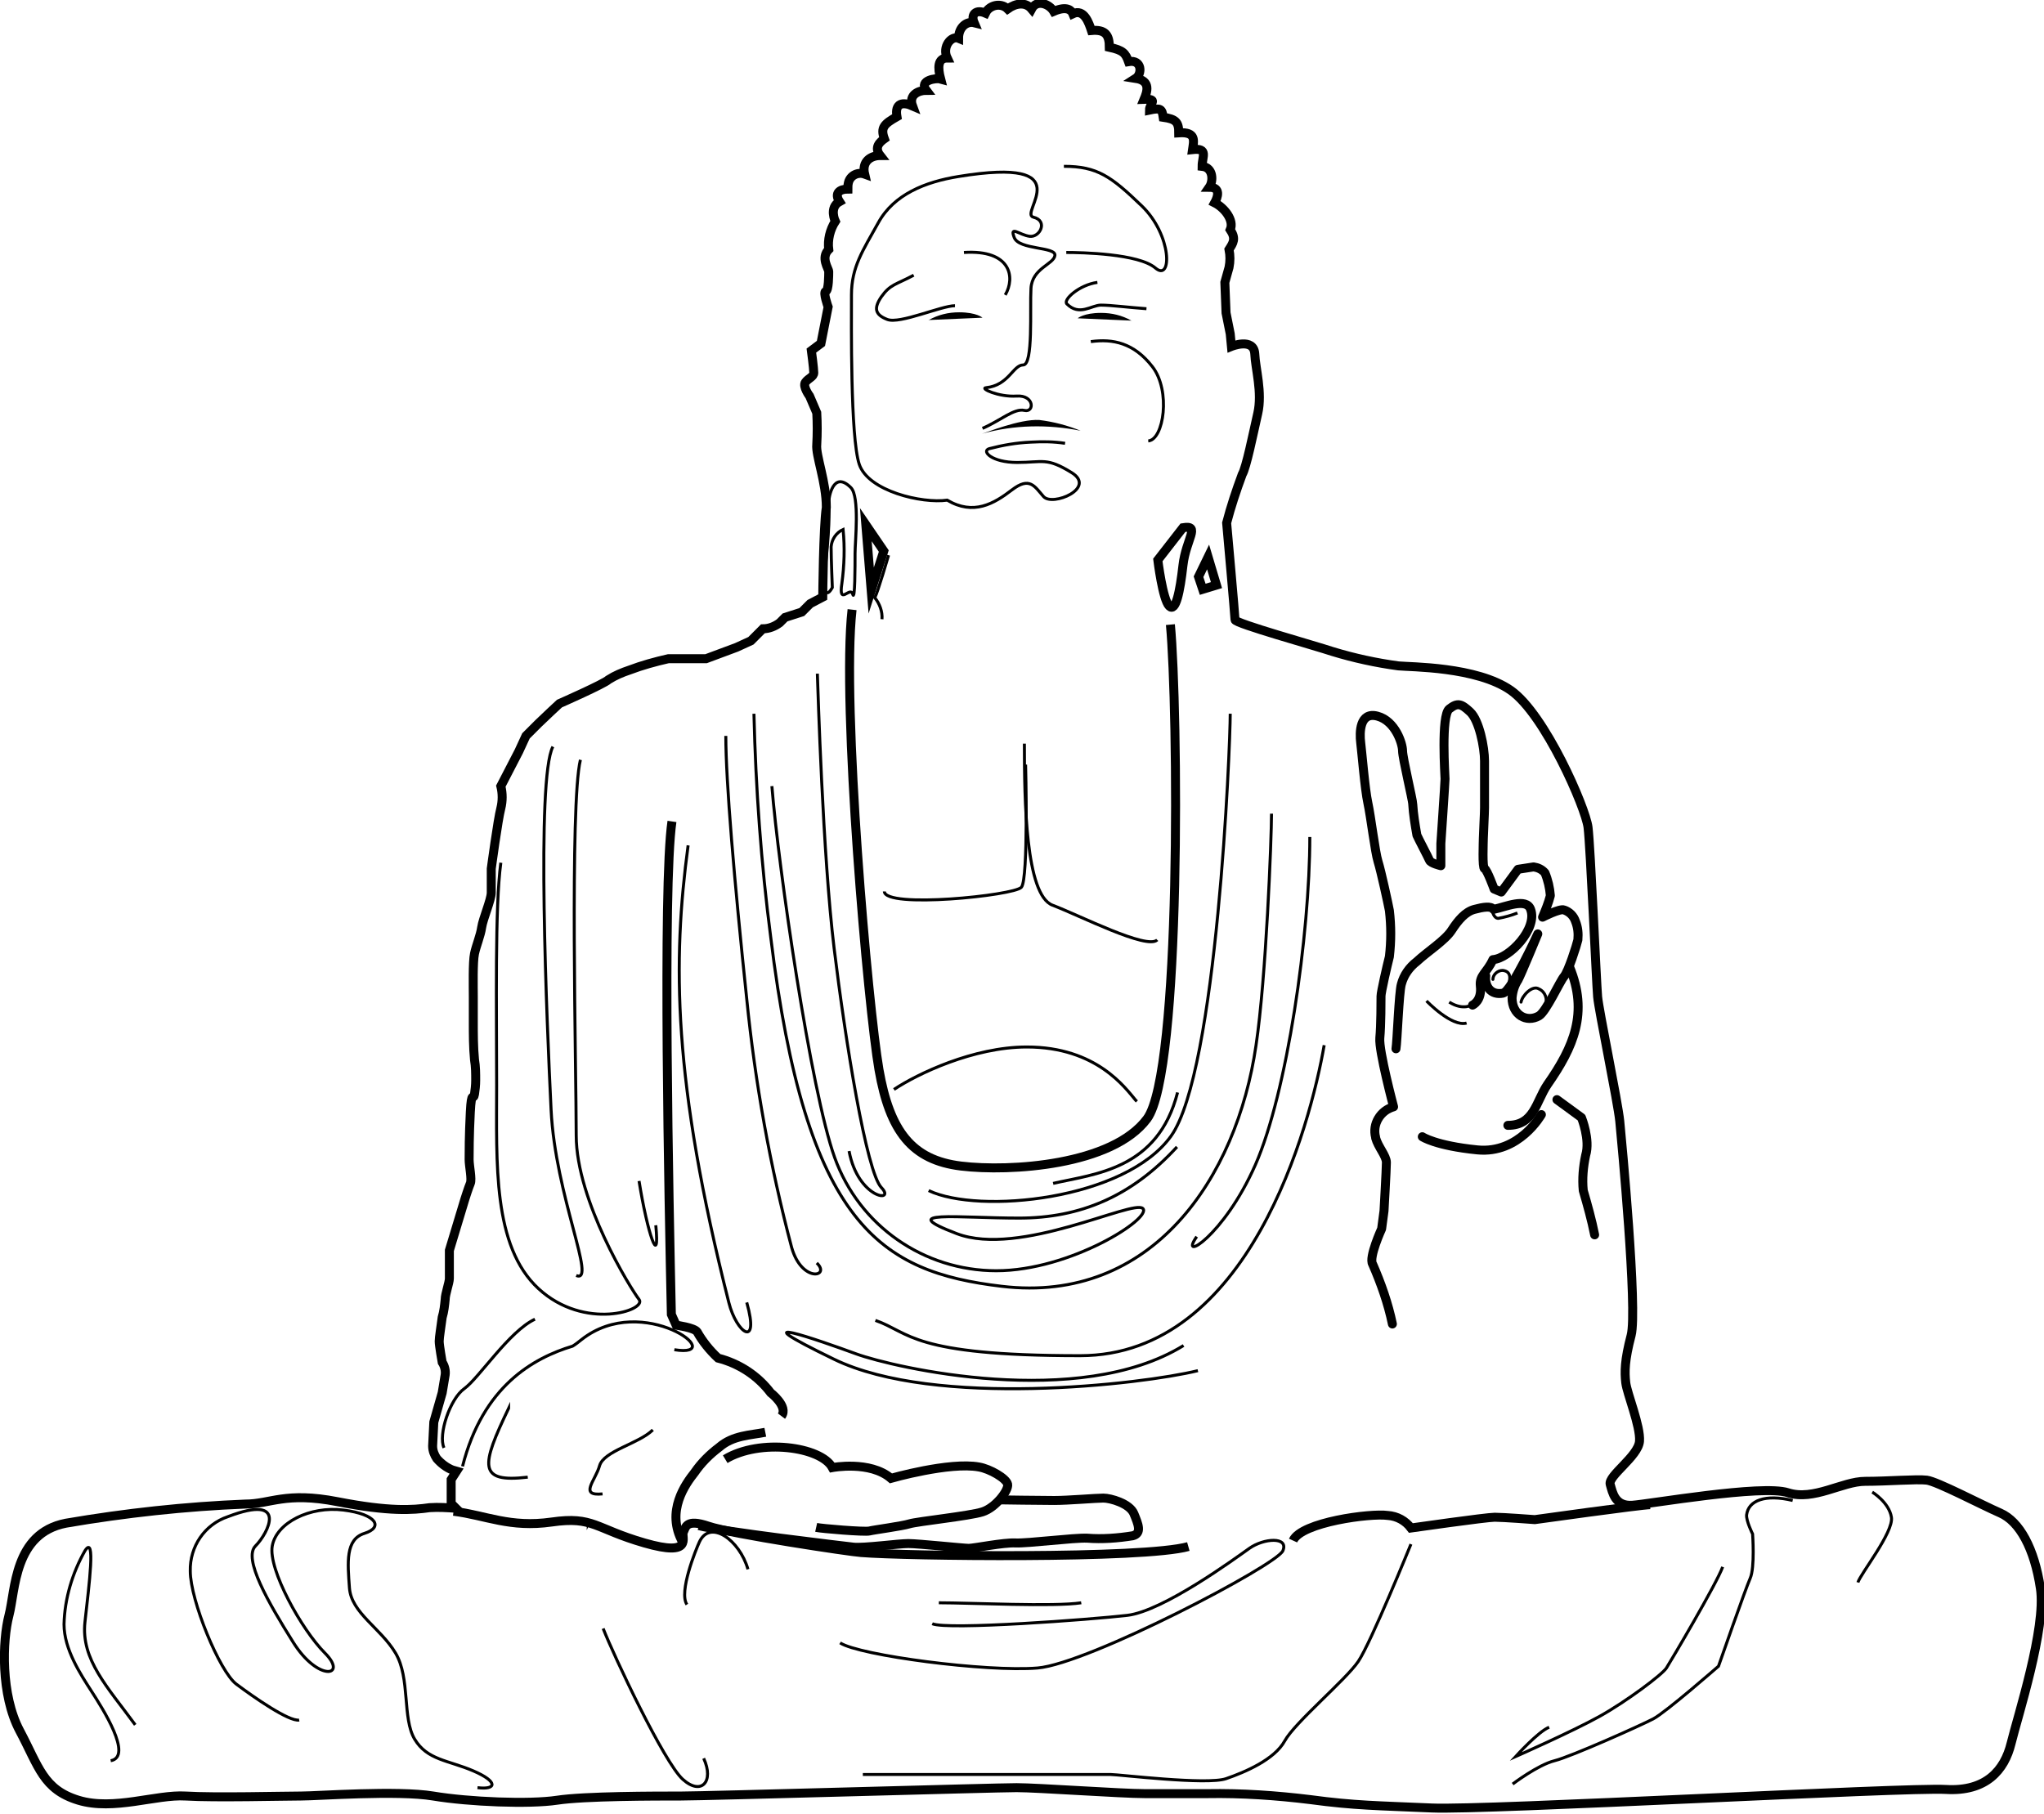
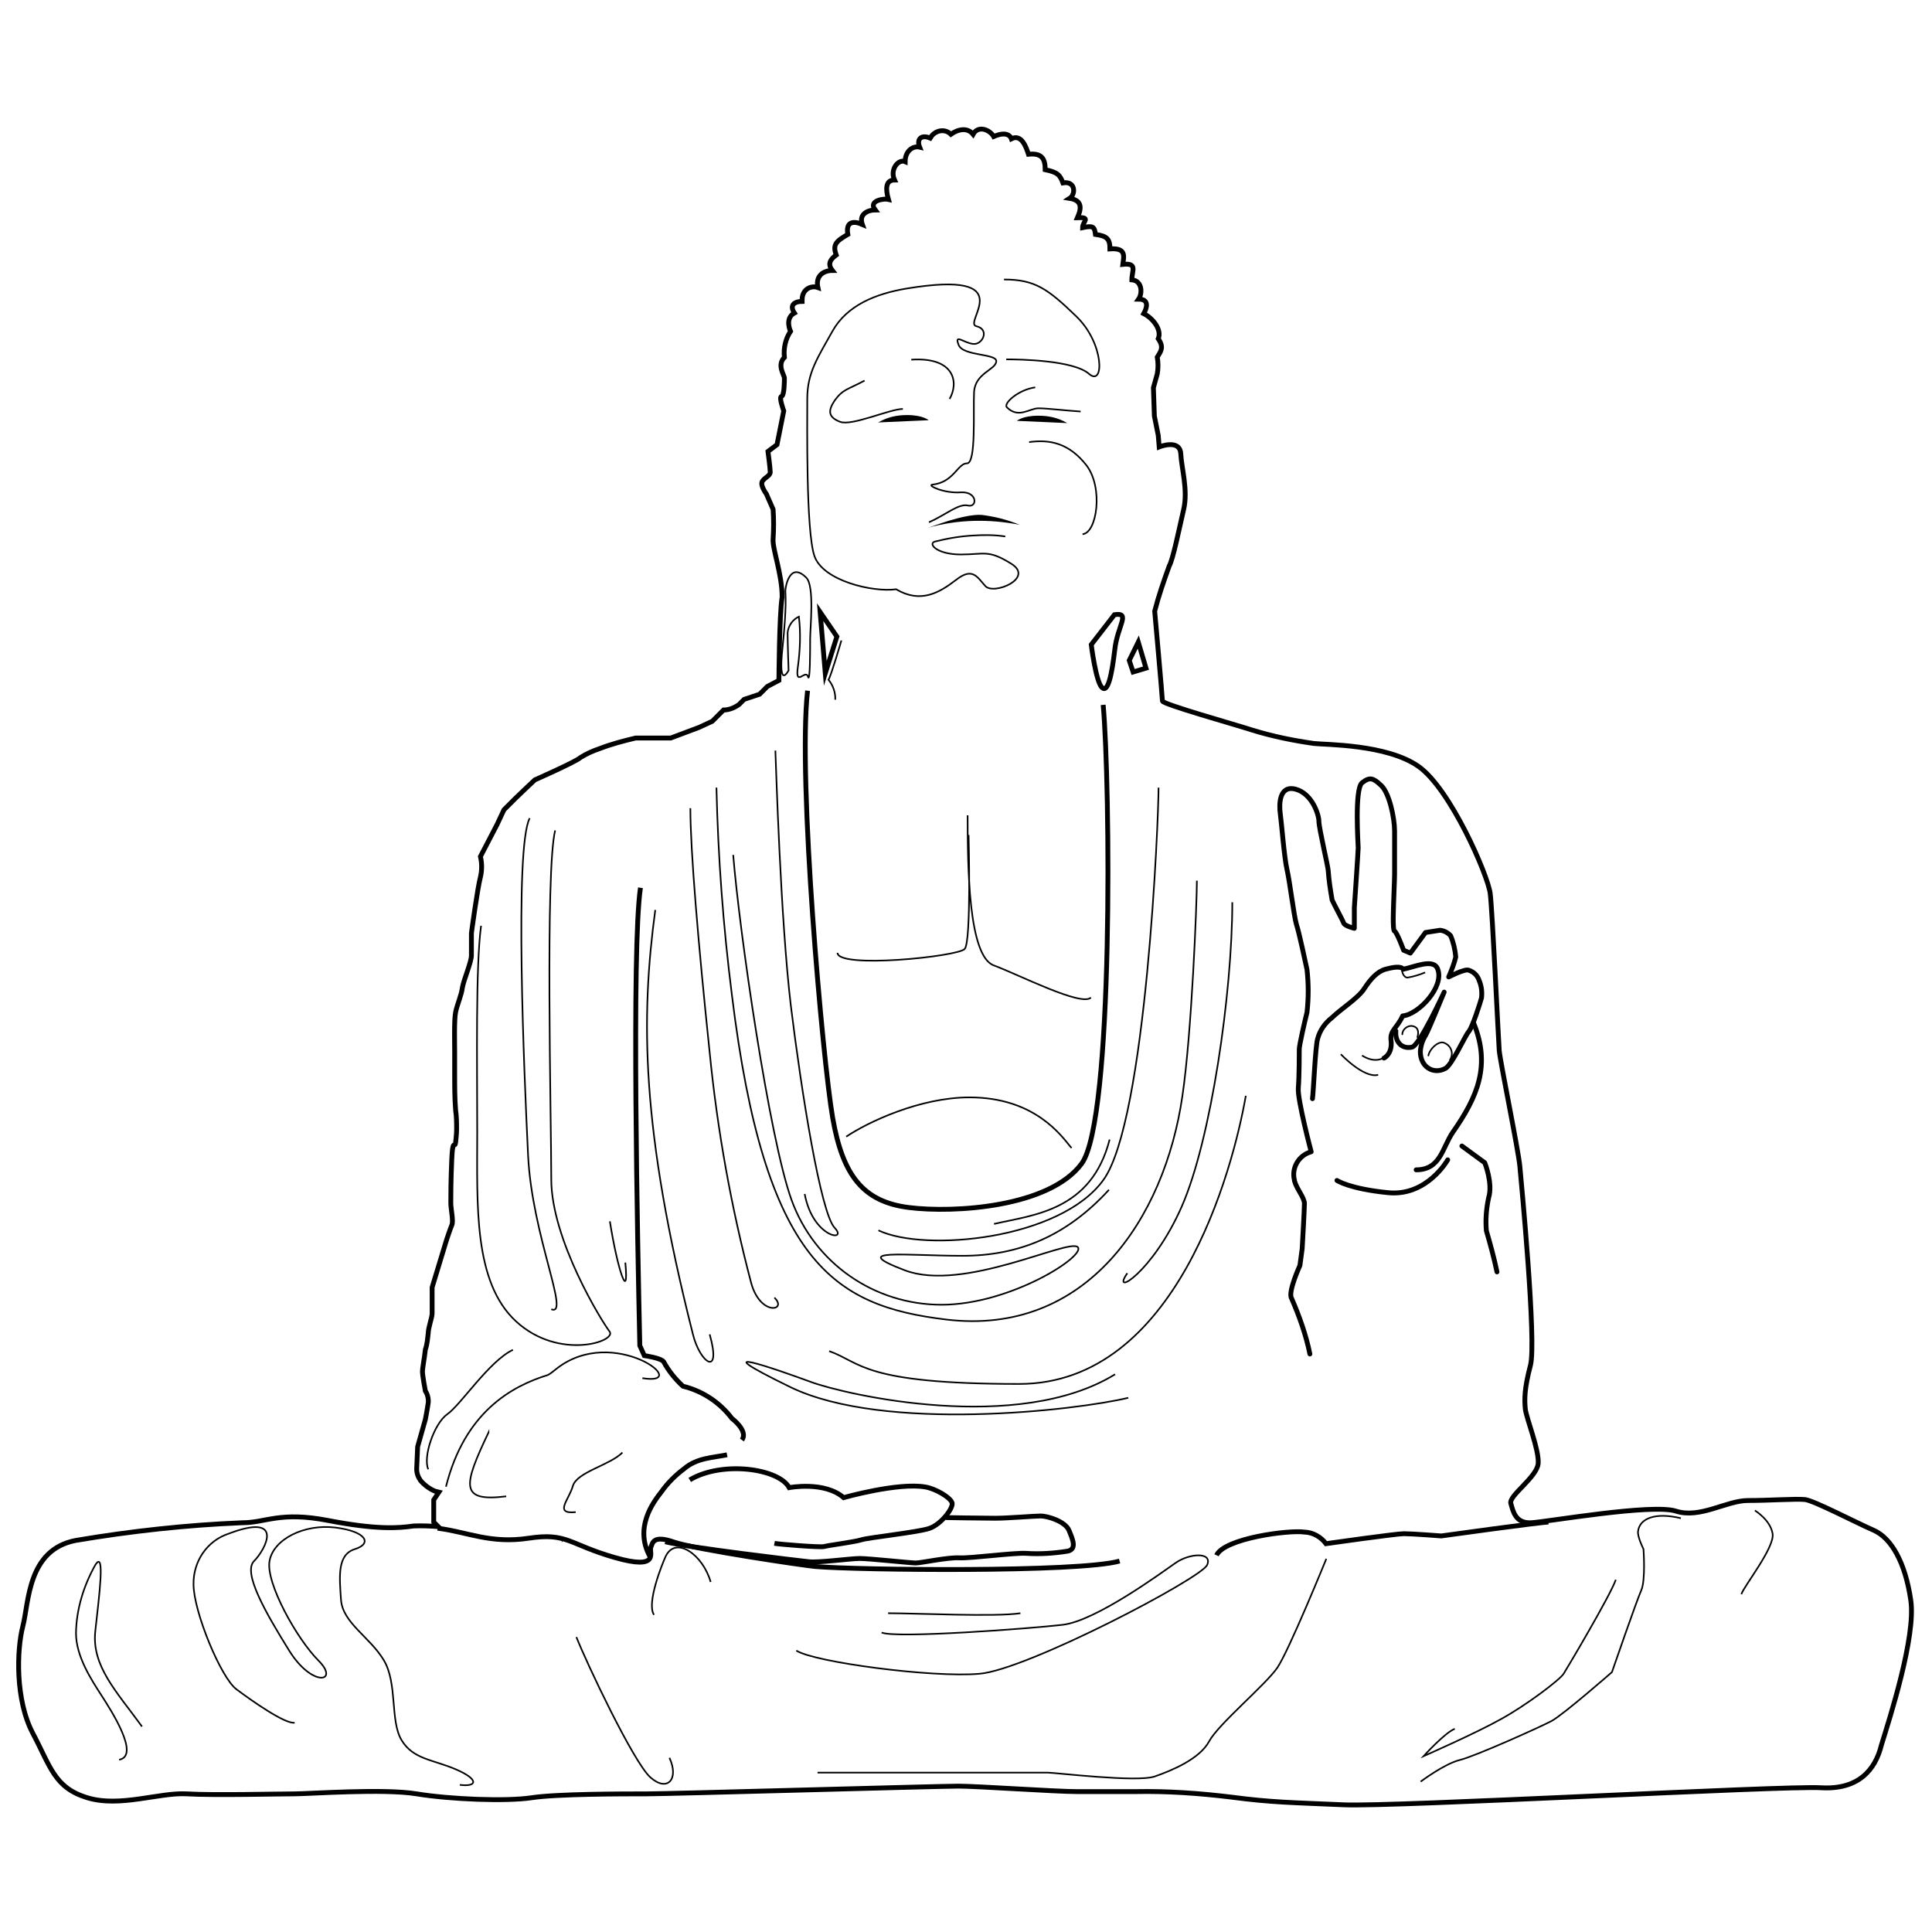
- <svg xmlns="http://www.w3.org/2000/svg" version="1.1" id="Layer_1" x="0px" y="0px" viewBox="0 0 341.6 303.2" style="enable-background:new 0 0 341.6 303.2;" xml:space="preserve">
+ <svg xmlns="http://www.w3.org/2000/svg" version="1.1" id="Layer_1" x="0px" y="0px" viewBox="0 0 600 600" style="enable-background:new 0 0 600 600;" xml:space="preserve">
  <style type="text/css">
	*{vector-effect:non-scaling-stroke}
	.st0{fill:none;stroke:#000000;stroke-width:1.5;stroke-miterlimit:10;}
	.st1{fill:none;stroke:#000000;stroke-width:0.5;stroke-miterlimit:10;}
	.st2{fill:none;stroke:#000000;stroke-width:1.5;stroke-linecap:round;stroke-linejoin:round;}
	.st3{fill:none;stroke:#000000;stroke-width:0.5;stroke-linecap:round;stroke-linejoin:round;}
</style>
  <g id="Layer_2_1_">
    <g id="Layer_1-2">
-       <path class="st0" d="M341,265.5c-1-6.7-3.5-11.2-6.7-12.6s-10.6-5.3-12.3-5.5s-6.5,0.2-10.3,0.2s-8.6,3.3-12.9,1.9    s-23.1,1.9-26,2.1s-3.3-2.1-3.7-3.5s4.7-4.7,4.9-7.2s-2.1-8-2.3-9.8s-0.2-3.7,0.9-7.9s-1.6-32.7-1.9-35.8s-3.5-18.5-3.7-20.8    s-1.2-25-1.6-28.3s-7.2-18.9-12.9-22.9s-16.8-3.9-18.8-4.1c-3.7-0.5-7.4-1.3-11-2.4c-3-1-16.3-4.7-16.3-5.3S205,87.4,205,87.4    c0.7-2.7,1.6-5.4,2.6-8.1c0.7-1.2,1.8-6.7,2.6-10.2s-0.4-7.5-0.5-10c-0.2-2.7-3.9-1.2-3.9-1.2l-0.2-2.1l-0.7-3.5l-0.2-5.1l0.7-2.5    c0.2-1,0.2-2,0-3c0.7-1.1,1.2-1.8,0.2-3.3c0.7-1.6-1-3.7-2.6-4.5c0.5-0.9,1.1-2.6-0.9-2.6c0.7-1,0.7-3.3-1.2-3.5    c0-1.6,1.1-3.1-1.6-2.8c0.2-1.4,0.7-3-2.3-2.8c0-1.8-0.5-2.3-2.6-2.6c-0.2-1.4-0.4-1.6-2.3-1.2c0-1.1,1.6-1.9-0.9-1.8    c0.5-1.2,1.2-3.1-1.4-3.5c1.1-0.7,1.1-3.2-1.2-2.8c-0.5-1.4-0.9-1.9-3.2-2.4c0-2.1-0.7-3-3-2.8c-0.4-1.2-1.2-3.7-3.1-2.8    c-0.2-0.5-0.9-1.4-3.2-0.4c-0.7-1.2-2.8-2.1-3.7-0.4c-1-1.2-2.6-1-4,0c-0.9-0.9-2.4-0.8-3.3,0.1c-0.2,0.2-0.3,0.4-0.4,0.6    c-1.6-0.7-2.5,0.2-1.9,1.6c-1.2-0.3-2.6,0.7-2.6,2.6c-1.2-0.5-2.8,1.4-1.9,3.3c-1.6,0-1.6,1.6-1.1,3.5c-0.7-0.2-3.7,0.2-2.4,1.9    c-1.2,0-3,0.7-2.3,2.6c-1.6-0.7-3-0.5-2.6,1.8c-2.1,1.2-2.8,1.8-2.1,3.7c-0.7,0.5-1.8,1.4-0.7,2.8c-1.6,0-3.1,1-2.6,3.1    c-1.1-0.4-2.4,0.2-2.7,1.4c-0.1,0.4-0.1,0.7-0.1,1.1c-1.4,0-2.3,0.7-1.4,2.1c-1.8,1-0.7,3.3-0.7,3.3c-0.9,1.4-1.3,3.1-1.1,4.7    c-1.4,1.4,0,3.2,0,3.7s0,3.2-0.5,3.3s0.4,2.6,0.4,2.6l-1.2,6.1l-1.6,1.2c0,0,0.4,3,0.4,3.7s-0.9,0.9-1.4,1.6s0.7,2.3,0.7,2.3    l1.2,2.8c0.1,1.8,0.1,3.5,0,5.3c-0.2,1.8,1.6,6.3,1.6,10.5c-0.5,3.2-0.6,15-0.6,15l-2.1,1.1l-1.4,1.4l-2.8,0.9l-0.9,0.9    c-0.8,0.6-1.8,1-2.8,1l-2,2l-2.4,1.1l-5.1,1.9h-6.3c-2.2,0.5-4.4,1.1-6.5,1.9c-1.2,0.4-2.4,0.9-3.5,1.6c-0.7,0.7-8.2,4-8.2,4    s-2.8,2.6-3.5,3.3l-2.1,2.1l-1.2,2.6l-3,5.8c0.3,1.2,0.3,2.5,0,3.7c-0.5,1.9-1.6,10.1-1.6,10.1v4c0,1.2-1.4,4.4-1.6,5.8    s-0.9,3-1.2,4.4s-0.2,5.6-0.2,7.2v4.2c0,2.1,0,4.2,0.2,6.3c0.2,1.2,0.2,2.3,0.2,3.5c0,0.8-0.1,1.6-0.2,2.3c-0.2,1.2-0.5-0.9-0.7,3    s-0.2,6.8-0.2,7.9s0.5,3.3,0.2,4s-0.9,2.6-0.9,2.6l-2.6,8.6v4.7c0,0.7-0.7,2.6-0.7,3.5c-0.1,1-0.2,2-0.5,3c-0.2,1.6-0.5,3.3-0.5,4    s0.5,3.5,0.5,3.5c0.4,0.6,0.6,1.4,0.5,2.1c-0.2,1.2-0.5,3-0.5,3l-1.4,4.9l-0.2,4c0,0.8,0.3,1.5,0.7,2.1c0.7,0.8,1.6,1.5,2.6,1.9    l0.7,0.2l-0.9,1.4v4c0,0,0.3,0.3,0.8,0.8c-1.5-0.1-2.9-0.2-4.4-0.1c-2.8,0.4-6.7,0.7-15.4-1s-11.2,0.4-15.4,0.4    c-10,0.4-20.1,1.5-30,3.2c-8.7,1.7-8.4,11.2-9.5,15.4s-1.4,13.3,1.8,19.3s3.9,9.8,9.8,11.6s13-1,17.9-0.7s16.5,0,19.3,0    s16.1-1,22.1,0s16.1,1.4,20.7,0.7s16.5-0.7,20.7-0.7s52.6-1.4,56.1-1.4s17.5,1,21.4,1h10.5c5.7-0.1,11.5,0.3,17.2,1    c7.4,1,11.2,1,20.3,1.4s79.2-3.5,85.9-3.1s9.8-3.2,10.9-7.7S342,272.1,341,265.5z M145.6,98.7l-0.9-11l3,4.4L145.6,98.7z     M197.7,94.5c-0.5,4.4-1.2,7.9-2.3,6.8s-1.9-7.7-1.9-7.7l4.2-5.4C200.7,87.7,198.2,90.1,197.7,94.5L197.7,94.5z M201,98.5    l-0.7-2.1l1.6-3.3l1.4,4.7L201,98.5z" />
-       <path class="st1" d="M148.5,92.8c0,0-1.8,6.2-2.3,7.1c0.8,1,1.3,2.3,1.2,3.6" />
-       <path class="st1" d="M147.8,149c0,2.9,21.7,0.7,22.9-0.7s0.7-20.5,0.7-20.5" />
-       <path class="st1" d="M193.4,157.1c-1.7,1.7-13-4.1-17.5-5.8s-4.7-17.5-4.7-27" />
-       <path class="st1" d="M149.4,182.1c3.9-2.6,13.3-7.1,22.2-7.1c11.7,0,16.5,6.9,18.2,8.9l0.2,0.2" />
-       <path class="st1" d="M136.6,112.6c0.1,2.6,0.9,30.3,2.8,45.9s5.4,37.4,7.9,40s-3.9,1.9-5.4-6.1" />
-       <path class="st1" d="M205.6,119.3c0,5.6-2.2,59.9-9.9,70.6s-32.1,13.1-40.5,9.1" />
-       <path class="st1" d="M129,131.4c1.1,13.7,6.5,51,10.5,62.1c4.1,11.4,14.9,18.9,27,18.9c12.4,0,26.1-8.8,24.5-10.4    s-20.6,8.2-31.1,4.2s0.2-2.6,10.4-2.6s18.8-3.6,26.4-11.9" />
-       <path class="st1" d="M176,197.8c7-1.6,17.5-2.3,20.8-15.2" />
-       <path class="st1" d="M96.3,213.2c3.5,1.4-3.5-13.3-4.2-27.7s-2.5-55.4,0.3-60.7" />
-       <path class="st1" d="M97,127c-1.8,7.4-0.7,51.9-0.7,62.8s9.1,25.6,10.5,27.4s-9.1,5.3-16.8-1.8s-7-21-7-34s-0.3-29.8,0.7-37.2" />
-       <path class="st1" d="M109.6,204.8c0.7,7.4-1.4,1.4-2.8-7.4" />
-       <path class="st1" d="M85,235.4C85,235.5,85,235.5,85,235.4c-4.6,9.6-5.2,12.5,3.2,11.5 M112.7,225.6c9.4,1.5-5.2-9.8-15.5-1.7    c-0.5,0.4-1,0.8-1.5,1.1c-6.6,2-15,6.7-18.4,20.1" />
-       <path class="st1" d="M89.4,220.5c-4.3,2-9.4,9.9-11.8,11.6s-4.4,7.7-3.4,9.9" />
-       <path class="st1" d="M115,141.3c-2.6,19.4-2.6,39.3,6.8,76.4c1.3,5.2,5.2,7.8,3,0 M197.8,224.9c-17.5,10.8-48.4,3.7-54.7,1.4    s-20.6-7.3-3.7,0.9s51.4,4.2,60.8,1.9 M146.3,220.7c5.8,2,5.9,5.9,34.2,5.9s38.5-38.6,40.8-51.9 M200,206.7c-3.1,4.4,4.5,0,9.8-12    s9.1-38.5,9.1-54.8 M126,119.3c0.3,12.5,1.2,25,2.8,37.3c5.9,48.3,18.4,56,38.6,58.4c25.2,3,39.3-18.2,42.5-40.2    c1.7-11.3,2.6-34.8,2.6-38.8 M121.3,123c0,7.5,1.4,24.1,3.5,44c1.4,14,3.9,27.9,7.5,41.5c1.7,6,6.6,4.9,4.2,2.6" />
-       <path class="st1" d="M191.6,51.6c-2.8-0.2-6-0.6-7.6-0.6s-3.6,1.9-5.7-0.2c-0.7-0.7,2.1-3.2,5.1-3.6 M178,74.1    c-1.9-0.3-3.8-0.3-5.7-0.2c-2.4,0.1-4.7,0.5-7,1.1c-1.3,0.4,0.4,2.3,4.7,2.3s4.9-0.9,9.1,1.7s-3.2,5.7-4.7,4s-2.3-3.4-5.3-1.1    s-6.4,4.3-10.8,1.7c-4.2,0.6-13.2-1.5-14.7-6s-1.3-23.6-1.3-28.3s1.9-7.4,4.5-12.1s7.8-6.8,13.4-7.7c20.8-3.4,10,6.2,12.5,6.8    s1.1,3.4-0.6,3.2s-3.4-1.9-2.6,0.2s7,1.5,6.8,3s-3.8,2.1-4,5.5s0.4,12.8-1.3,12.8s-2.4,3.4-6.2,3.8c-1.1,0.1,2.1,1.6,5.1,1.4    s3,2.8,1.3,2.4s-4,1.7-7,3 M168,49.3c1.7-2.9,1-7.6-6.9-7.1 M178.2,42.2c2.6,0,12.1,0.2,14.9,2.6s2.8-5.5-2.3-10.4    s-7.4-6.6-13-6.6 M152.7,46c-3,1.6-3.9,1.5-5.4,3.6c-1.3,1.9-1.1,3,1,3.8s9-2.3,11.3-2.3" />
-       <path d="M155.2,53.5c1.6-0.9,3.3-1.3,5.1-1.3c2.9,0,3.9,0.9,3.9,0.9l-9.2,0.4L155.2,53.5z M189.1,53.6c-1.6-0.9-3.3-1.3-5.1-1.3    c-2.9,0-3.9,0.9-3.9,0.9l9.2,0.4L189.1,53.6z M180.6,72c-2.2-0.9-4.5-1.5-6.9-1.8c-3.3-0.2-9.1,2.2-9.6,2.3    C169.5,71,175.1,70.9,180.6,72z" />
-       <path class="st1" d="M182.3,57.1c3.7-0.5,7.2,0.2,10.3,4.2s1.9,12.2-0.7,12.4" />
-       <path class="st1" d="M79.8,298.8c3.2,0.4,3.5-1-0.7-2.8s-7.7-1.8-9.8-5.3s-0.7-10.2-3.2-14.4s-7.4-6.7-7.7-10.9s-0.7-8.1,2.5-9.1    c3.2-1,2.1-3.2-3.5-3.9s-11.2,2.1-11.9,6c-0.7,3.9,4.9,14,8.8,17.9s-1.1,4.9-5.3-1.8s-8.4-14-6.3-16.1s5.6-8.8-4.6-4.9    c-3.9,1.3-6.4,5-6.3,9.1c0,4.9,4.9,16.8,7.7,18.9s8.8,6.3,10.5,6 M100.8,272.2c1.8,4.6,10.2,22.4,13.3,25.2s5.3,0.4,3.5-3.5     M299.6,250.8c-4.6-1.1-7.4,0-7.7,2.4c-0.1,1,1,3.2,1,3.2s0.4,5.6-0.4,7.4s-5.3,14.7-5.3,14.7s-8.8,7.7-10.9,8.8s-13.7,6.3-16.5,7    s-7,3.9-7,3.9 M310.5,264.5c0.4-1.4,6-8.4,5.6-10.9s-3.2-4.2-3.2-4.2 M258.9,288.7c-1.8,0.7-5.6,4.9-5.6,4.9s9.5-4.2,14-6.7    s10.5-7,11.2-8.1s8.4-14.1,9.4-16.9 M144.2,296.6h41.4c1.4,0,16.1,1.8,19.3,0.7s8.1-3.2,9.8-6.3s10.2-10.2,12.3-13.3    s8.8-19.6,8.8-19.6" />
-       <path class="st1" d="M142.2,81.5c1.5,1.5,0.7,9,0.7,11s0,8.2-0.4,6.8s-2.4,2.1-1.8-1.8c0.4-3,0.5-6,0.2-9c-1.1,0.5-1.9,1.6-2,2.9    c0,1.9,0.2,6.8,0.2,6.8s-1.9,3.7-1.1-4s0.5-9.7,0.5-10.3S139.2,78.5,142.2,81.5z" />
-       <path class="st1" d="M109.1,239c-2.3,2.3-8.2,3.5-8.9,6s-3.5,5.1,0.5,4.7" />
-       <path class="st0" d="M167.3,250.7c0,0,6.6,0.1,8.9,0.1s7-0.4,8.2-0.4s4.4,0.9,5.1,2.6s1.4,3.3-0.2,3.7c-2.5,0.4-5.1,0.6-7.6,0.4    c-2.2-0.1-10,0.9-12,0.8s-6.9,0.9-7.8,0.9s-8.4-0.8-10.1-0.8s-7.5,0.8-9.2,0.6s-22.1-2.6-25.8-3.6" />
-       <path class="st2" d="M248.3,163.1c-0.2,1.8,0.9,3.3,2.9,2.9c1.4-0.3,5.8-9.9,5.8-9.9s-2.8,6.8-3.3,7.7c-0.6,0.9-0.9,1.9-1,3    c0,2.8,2.4,4.2,4.5,3c1.2-0.7,3.5-5.8,4.2-6.6s2.1-5.2,2.3-6.1c0.1-1.1,0-2.1-0.4-3.1c-0.3-0.9-1-1.6-1.9-1.9    c-0.7-0.3-3.6,1.2-3.6,1.2c0.5-1.2,1-2.4,1.3-3.6c-0.1-1.3-0.4-2.6-0.9-3.8c-0.5-0.6-1.2-0.9-1.9-1l-2.6,0.4l-2.8,3.8l-1.2-0.5    c0,0-1.2-3.3-1.6-3.4s-0.2-4.6-0.2-5.1s0.2-4.2,0.2-5.1v-7.8c0-2.3-0.9-6.8-2.4-8.2s-2.1-1.6-3.5-0.5s-0.7,11.2-0.7,11.7    s-0.7,10.8-0.7,10.8v3.7c0,0-1.7-0.4-1.9-0.9s-1.9-3.7-2.1-4.2c-0.3-1.7-0.6-3.5-0.7-5.2c0-0.7-1.7-7.7-1.7-8.9s-1.2-5-4.2-5.8    s-3,2.8-2.8,4.4s0.7,7.8,1.2,10.1s1.2,8.2,1.7,9.8s1.7,7.1,1.9,8.2c0.3,2.6,0.3,5.1,0,7.7c-0.4,1.6-1.4,5.9-1.4,6.6s0,4.9-0.2,7    s2.3,11.5,2.3,11.5c-2.2,0.6-3.6,2.9-3,5.1c0,0,0,0,0,0.1c0.4,1.5,1.8,3,1.8,4.1s-0.4,8.1-0.4,8.1l-0.4,3c0,0-2.2,4.8-1.5,5.9    c1.4,3.2,2.6,6.6,3.3,10" />
-       <path class="st2" d="M262.3,161.6c3.2,7.7,0.7,13.4-3.7,19.7c-1.9,2.8-2.2,6.8-6.6,6.8" />
-       <path class="st2" d="M233.3,175.3c0.2-1.1,0.5-9.5,0.9-10.8c0.4-1.5,1.3-2.8,2.6-3.8c1.7-1.6,4.7-3.5,5.8-5.2s2.3-3.1,3.8-3.5    s2.8-0.6,3.2,0c2-0.4,5.5-2,6.2,0c1.2,3.2-3.5,8.2-6.3,8.4c-1,2.2-2.3,2.6-2.1,4.4c0.3,2.5-1.3,3.2-1.3,3.2" />
-       <path class="st1" d="M125,262.3c-1.4-4.9-6.3-8.4-8.1-4.6c-0.6,1.3-3.5,8.4-2.1,10.5" />
-       <path class="st1" d="M22.6,288.3c-4.6-6.3-9.1-10.9-8.4-17.2s1.8-14.7,0-11.9c-2.1,3.7-3.4,8-3.5,12.3c0,4.2,2.8,8.4,4.6,11.2    s7,10.9,3.2,11.6" />
-       <path class="st1" d="M140.4,274.6c3.2,2.1,24.5,4.9,33,4.2s40-17.2,41-19.6s-3.2-2.1-5.6-0.4s-14.4,10.5-20.4,11.2    s-30.1,2.5-32.6,1.4" />
-       <path class="st1" d="M156.9,267.9c5.3,0,19.3,0.7,23.8,0" />
-       <path class="st1" d="M98.4,254.4c0,0.1-0.1,0.1-0.1,0.3C98.4,254.5,98.4,254.4,98.4,254.4L98.4,254.4z" />
-       <path class="st1" d="M246.1,167.9c0,0-1.5,1.1-3.9-0.4" />
-       <path class="st1" d="M238.4,167.3c0,0,4.2,4.4,6.7,3.7" />
-       <path class="st1" d="M249.4,151.7c-0.1,0.7,0.3,1.8,1,1.8c1.1-0.2,2.2-0.5,3.2-0.9" />
-       <path class="st3" d="M249.5,163.7c0-0.8,0.8-1.5,1.6-1.5c1.2,0.1,1.4,1,1.1,2" />
-       <path class="st0" d="M195.6,104.4c1.3,14,1.9,74.8-3.9,82.6s-22.9,8.9-31.1,7.9s-11.9-5.8-13.7-16.1s-6.3-61.1-4.5-76.9" />
-       <path class="st2" d="M237.7,190c0,0,2.2,1.5,9.2,2.2s10.7-5.9,10.7-5.9" />
-       <path class="st2" d="M260.2,183.8l4.1,3c0,0,1.5,3.7,0.7,6.3c-0.4,1.9-0.6,3.9-0.4,5.9c0.7,2.4,1.4,4.9,1.9,7.4" />
-       <path class="st0" d="M127.9,239.4c-2.5,0.5-5.4,0.5-7.7,2.5c-1.6,1.2-3,2.6-4.1,4.2c-1.5,1.9-4.9,6.5-2,11.7" />
-       <path class="st0" d="M130.6,236.7c1.2-1.6-1.8-3.9-1.8-3.9c-2.2-2.9-5.3-4.9-8.8-5.8c-1.4-1.3-2.6-2.8-3.5-4.4    c-0.5-0.7-3.5-1.1-3.5-1.1l-0.8-1.8c-0.4-18.6-1.5-71.4,0.1-82.4" />
-       <path class="st0" d="M121.2,243.9c5.8-3.5,16-2.1,17.9,1.4c0,0,6.3-1.2,9.8,1.8c0,0,9.8-2.8,14.7-1.9c1.8,0.3,4.6,1.9,4.8,2.9    s-2,3.9-4.2,4.6s-10.9,1.6-12.2,2s-5.9,1-6.7,1.2s-8-0.4-8.9-0.6" />
-       <path class="st0" d="M275.8,251.5c-1.4,0-19.3,2.5-19.3,2.5s-5.3-0.4-6.7-0.4s-14,1.8-14,1.8c-0.9-1.2-2.3-2-3.9-2.1    c-2.8-0.4-14.4,1.1-15.8,4.2" />
-       <path class="st0" d="M198.6,258.5c-7.4,2.1-47.3,1.6-54.7,1c-1.7-0.1-21.7-3.1-25.5-4.4s-3.8,0.2-4.2,1s1.8,4.2-6.5,1.8    s-8.5-4.5-15.5-3.5s-10.9-1.1-16.4-1.8" />
-       <path class="st3" d="M254.2,167.5c0.2-1.1,1.9-2.9,3-2.2c1.1,0.5,1.5,1.8,1,2.8c0,0.1-0.1,0.2-0.1,0.2" />
+       <path class="st0" d="M593.4,496.9c-1.7-11.6-6-19.3-11.6-21.7c-5.5-2.4-18.3-9.1-21.2-9.5c-2.9-0.3-11.2,0.3-17.8,0.3    c-6.6,0-14.8,5.7-22.3,3.3c-7.4-2.4-39.9,3.3-44.9,3.6c-5,0.3-5.7-3.6-6.4-6c-0.7-2.4,8.1-8.1,8.5-12.4c0.3-4.3-3.6-13.8-4-16.9    c-0.3-3.1-0.3-6.4,1.6-13.6c1.9-7.2-2.8-56.4-3.3-61.8c-0.5-5.3-6-31.9-6.4-35.9c-0.3-4-2.1-43.1-2.8-48.8    c-0.7-5.7-12.4-32.6-22.3-39.5c-9.8-6.9-29-6.7-32.4-7.1c-6.4-0.9-12.8-2.2-19-4.1c-5.2-1.7-28.1-8.1-28.1-9.1s-2.4-27.9-2.4-27.9    c1.2-4.7,2.8-9.3,4.5-14c1.2-2.1,3.1-11.6,4.5-17.6c1.4-6-0.7-12.9-0.9-17.3c-0.3-4.7-6.7-2.1-6.7-2.1l-0.3-3.6l-1.2-6l-0.3-8.8    l1.2-4.3c0.3-1.7,0.3-3.5,0-5.2c1.2-1.9,2.1-3.1,0.3-5.7c1.2-2.8-1.7-6.4-4.5-7.8c0.9-1.6,1.9-4.5-1.6-4.5c1.2-1.7,1.2-5.7-2.1-6    c0-2.8,1.9-5.3-2.8-4.8c0.3-2.4,1.2-5.2-4-4.8c0-3.1-0.9-4-4.5-4.5c-0.3-2.4-0.7-2.8-4-2.1c0-1.9,2.8-3.3-1.6-3.1    c0.9-2.1,2.1-5.3-2.4-6c1.9-1.2,1.9-5.5-2.1-4.8c-0.9-2.4-1.6-3.3-5.5-4.1c0-3.6-1.2-5.2-5.2-4.8c-0.7-2.1-2.1-6.4-5.3-4.8    c-0.3-0.9-1.6-2.4-5.5-0.7c-1.2-2.1-4.8-3.6-6.4-0.7c-1.7-2.1-4.5-1.7-6.9,0c-1.6-1.6-4.1-1.4-5.7,0.2c-0.3,0.3-0.5,0.7-0.7,1    c-2.8-1.2-4.3,0.3-3.3,2.8c-2.1-0.5-4.5,1.2-4.5,4.5c-2.1-0.9-4.8,2.4-3.3,5.7c-2.8,0-2.8,2.8-1.9,6c-1.2-0.3-6.4,0.3-4.1,3.3    c-2.1,0-5.2,1.2-4,4.5c-2.8-1.2-5.2-0.9-4.5,3.1c-3.6,2.1-4.8,3.1-3.6,6.4c-1.2,0.9-3.1,2.4-1.2,4.8c-2.8,0-5.3,1.7-4.5,5.3    c-1.9-0.7-4.1,0.3-4.7,2.4c-0.2,0.7-0.2,1.2-0.2,1.9c-2.4,0-4,1.2-2.4,3.6c-3.1,1.7-1.2,5.7-1.2,5.7c-1.6,2.4-2.2,5.3-1.9,8.1    c-2.4,2.4,0,5.5,0,6.4s0,5.5-0.9,5.7c-0.9,0.2,0.7,4.5,0.7,4.5l-2.1,10.5l-2.8,2.1c0,0,0.7,5.2,0.7,6.4s-1.6,1.6-2.4,2.8    c-0.9,1.2,1.2,4,1.2,4l2.1,4.8c0.2,3.1,0.2,6,0,9.1c-0.3,3.1,2.8,10.9,2.8,18.1c-0.9,5.5-1,25.9-1,25.9l-3.6,1.9l-2.4,2.4    l-4.8,1.6l-1.6,1.6c-1.4,1-3.1,1.7-4.8,1.7l-3.5,3.5l-4.1,1.9l-8.8,3.3h-10.9c-3.8,0.9-7.6,1.9-11.2,3.3c-2.1,0.7-4.1,1.6-6,2.8    c-1.2,1.2-14.1,6.9-14.1,6.9s-4.8,4.5-6,5.7l-3.6,3.6l-2.1,4.5l-5.2,10c0.5,2.1,0.5,4.3,0,6.4c-0.9,3.3-2.8,17.4-2.8,17.4v6.9    c0,2.1-2.4,7.6-2.8,10c-0.3,2.4-1.6,5.2-2.1,7.6c-0.5,2.4-0.3,9.7-0.3,12.4v7.2c0,3.6,0,7.2,0.3,10.9c0.3,2.1,0.3,4,0.3,6    c0,1.4-0.2,2.8-0.3,4c-0.3,2.1-0.9-1.6-1.2,5.2c-0.3,6.7-0.3,11.7-0.3,13.6s0.9,5.7,0.3,6.9c-0.5,1.2-1.6,4.5-1.6,4.5l-4.5,14.8    v8.1c0,1.2-1.2,4.5-1.2,6c-0.2,1.7-0.3,3.5-0.9,5.2c-0.3,2.8-0.9,5.7-0.9,6.9c0,1.2,0.9,6,0.9,6c0.7,1,1,2.4,0.9,3.6    c-0.3,2.1-0.9,5.2-0.9,5.2l-2.4,8.5l-0.3,6.9c0,1.4,0.5,2.6,1.2,3.6c1.2,1.4,2.8,2.6,4.5,3.3l1.2,0.3l-1.6,2.4v6.9    c0,0,0.5,0.5,1.4,1.4c-2.6-0.2-5-0.3-7.6-0.2c-4.8,0.7-11.6,1.2-26.6-1.7c-15-2.9-19.3,0.7-26.6,0.7c-17.3,0.7-34.7,2.6-51.8,5.5    c-15,2.9-14.5,19.3-16.4,26.6s-2.4,22.9,3.1,33.3s6.7,16.9,16.9,20c10.2,3.1,22.4-1.7,30.9-1.2c8.5,0.5,28.5,0,33.3,0    c4.8,0,27.8-1.7,38.1,0c10.4,1.7,27.8,2.4,35.7,1.2c7.9-1.2,28.5-1.2,35.7-1.2s90.7-2.4,96.8-2.4c6,0,30.2,1.7,36.9,1.7h18.1    c9.8-0.2,19.8,0.5,29.7,1.7c12.8,1.7,19.3,1.7,35,2.4c15.7,0.7,136.6-6,148.2-5.3c11.6,0.7,16.9-5.5,18.8-13.3    C586.8,533.8,595.1,508.2,593.4,496.9z M256.3,209.1l-1.6-19l5.2,7.6L256.3,209.1z M346.2,201.8c-0.9,7.6-2.1,13.6-4,11.7    c-1.9-1.9-3.3-13.3-3.3-13.3l7.2-9.3C351.3,190.1,347,194.3,346.2,201.8L346.2,201.8z M351.9,208.7l-1.2-3.6l2.8-5.7l2.4,8.1    L351.9,208.7z" />
+       <path class="st1" d="M261.3,198.9c0,0-3.1,10.7-4,12.2c1.4,1.7,2.2,4,2.1,6.2" />
+       <path class="st1" d="M260.1,295.9c0,5,37.4,1.2,39.5-1.2s1.2-35.4,1.2-35.4" />
+       <path class="st1" d="M338.8,309.8c-2.9,2.9-22.4-7.1-30.2-10s-8.1-30.2-8.1-46.6" />
+       <path class="st1" d="M262.8,353c6.7-4.5,22.9-12.2,38.3-12.2c20.2,0,28.5,11.9,31.4,15.4l0.3,0.3" />
+       <path class="st1" d="M240.8,233.1c0.2,4.5,1.6,52.3,4.8,79.2c3.3,26.9,9.3,64.5,13.6,69c4.3,4.5-6.7,3.3-9.3-10.5" />
+       <path class="st1" d="M359.8,244.6c0,9.7-3.8,103.3-17.1,121.8c-13.3,18.5-55.4,22.6-69.9,15.7" />
+       <path class="st1" d="M227.7,265.5c1.9,23.6,11.2,88,18.1,107.1c7.1,19.7,25.7,32.6,46.6,32.6c21.4,0,45-15.2,42.3-17.9    c-2.8-2.8-35.5,14.1-53.7,7.2c-18.1-6.9,0.3-4.5,17.9-4.5c17.6,0,32.4-6.2,45.5-20.5" />
+       <path class="st1" d="M308.7,380.1c12.1-2.8,30.2-4,35.9-26.2" />
+       <path class="st1" d="M171.2,406.6c6,2.4-6-22.9-7.2-47.8c-1.2-24.8-4.3-95.6,0.5-104.7" />
+       <path class="st1" d="M172.4,257.9c-3.1,12.8-1.2,89.5-1.2,108.3c0,18.8,15.7,44.2,18.1,47.3c2.4,3.1-15.7,9.1-29-3.1    c-13.3-12.2-12.1-36.2-12.1-58.7c0-22.4-0.5-51.4,1.2-64.2" />
+       <path class="st1" d="M194.2,392.1c1.2,12.8-2.4,2.4-4.8-12.8" />
+       <path class="st1" d="M151.7,444.9C151.7,445.1,151.7,445.1,151.7,444.9c-7.9,16.6-9,21.6,5.5,19.8 M199.5,428    c16.2,2.6-9-16.9-26.7-2.9c-0.9,0.7-1.7,1.4-2.6,1.9c-11.4,3.5-25.9,11.6-31.7,34.7" />
+       <path class="st1" d="M159.3,419.2c-7.4,3.5-16.2,17.1-20.4,20c-4.1,2.9-7.6,13.3-5.9,17.1" />
+       <path class="st1" d="M203.5,282.6c-4.5,33.5-4.5,67.8,11.7,131.8c2.2,9,9,13.5,5.2,0 M346.3,426.8c-30.2,18.6-83.5,6.4-94.4,2.4    c-10.9-4-35.5-12.6-6.4,1.6c29.2,14.1,88.7,7.2,104.9,3.3 M257.5,419.6c10,3.5,10.2,10.2,59,10.2s66.4-66.6,70.4-89.5     M350.1,395.4c-5.3,7.6,7.8,0,16.9-20.7c9.1-20.7,15.7-66.4,15.7-94.5 M222.5,244.6c0.5,21.6,2.1,43.1,4.8,64.4    c10.2,83.3,31.7,96.6,66.6,100.8c43.5,5.2,67.8-31.4,73.3-69.4c2.9-19.5,4.5-60,4.5-66.9 M214.4,251c0,12.9,2.4,41.6,6,75.9    c2.4,24.2,6.7,48.1,12.9,71.6c2.9,10.4,11.4,8.5,7.2,4.5" />
+       <path class="st1" d="M335.6,127.8c-4.8-0.3-10.4-1-13.1-1c-2.8,0-6.2,3.3-9.8-0.3c-1.2-1.2,3.6-5.5,8.8-6.2 M312.2,166.6    c-3.3-0.5-6.6-0.5-9.8-0.3c-4.1,0.2-8.1,0.9-12.1,1.9c-2.2,0.7,0.7,4,8.1,4c7.4,0,8.5-1.6,15.7,2.9s-5.5,9.8-8.1,6.9    c-2.6-2.9-4-5.9-9.1-1.9c-5.2,4-11,7.4-18.6,2.9c-7.2,1-22.8-2.6-25.4-10.4c-2.6-7.8-2.2-40.7-2.2-48.8s3.3-12.8,7.8-20.9    c4.5-8.1,13.5-11.7,23.1-13.3c35.9-5.9,17.3,10.7,21.6,11.7c4.3,1,1.9,5.9-1,5.5c-2.9-0.3-5.9-3.3-4.5,0.3    c1.4,3.6,12.1,2.6,11.7,5.2c-0.3,2.6-6.6,3.6-6.9,9.5c-0.3,5.9,0.7,22.1-2.2,22.1s-4.1,5.9-10.7,6.6c-1.9,0.2,3.6,2.8,8.8,2.4    c5.2-0.3,5.2,4.8,2.2,4.1c-2.9-0.7-6.9,2.9-12.1,5.2 M294.9,123.9c2.9-5,1.7-13.1-11.9-12.2 M312.5,111.6c4.5,0,20.9,0.3,25.7,4.5    s4.8-9.5-4-17.9c-8.8-8.5-12.8-11.4-22.4-11.4 M268.5,118.2c-5.2,2.8-6.7,2.6-9.3,6.2c-2.2,3.3-1.9,5.2,1.7,6.6s15.5-4,19.5-4" />
+       <path d="M272.9,131.1c2.8-1.6,5.7-2.2,8.8-2.2c5,0,6.7,1.6,6.7,1.6l-15.9,0.7L272.9,131.1z M331.3,131.3c-2.8-1.6-5.7-2.2-8.8-2.2    c-5,0-6.7,1.6-6.7,1.6l15.9,0.7H331.3z M316.7,163c-3.8-1.6-7.8-2.6-11.9-3.1c-5.7-0.3-15.7,3.8-16.6,4    C297.5,161.3,307.2,161.1,316.7,163z" />
+       <path class="st1" d="M319.6,137.3c6.4-0.9,12.4,0.3,17.8,7.2c5.3,6.9,3.3,21-1.2,21.4" />
+       <path class="st1" d="M142.8,554.3c5.5,0.7,6-1.7-1.2-4.8c-7.2-3.1-13.3-3.1-16.9-9.1c-3.6-6-1.2-17.6-5.5-24.8    c-4.3-7.2-12.8-11.6-13.3-18.8s-1.2-14,4.3-15.7s3.6-5.5-6-6.7c-9.7-1.2-19.3,3.6-20.5,10.4s8.5,24.2,15.2,30.9    c6.7,6.7-1.9,8.5-9.1-3.1c-7.2-11.6-14.5-24.2-10.9-27.8c3.6-3.6,9.7-15.2-7.9-8.5c-6.7,2.2-11,8.6-10.9,15.7    c0,8.5,8.5,29,13.3,32.6c4.8,3.6,15.2,10.9,18.1,10.4 M179,508.4c3.1,7.9,17.6,38.6,22.9,43.5c5.3,4.8,9.1,0.7,6-6 M522,471.5    c-7.9-1.9-12.8,0-13.3,4.1c-0.2,1.7,1.7,5.5,1.7,5.5s0.7,9.7-0.7,12.8c-1.4,3.1-9.1,25.4-9.1,25.4s-15.2,13.3-18.8,15.2    c-3.6,1.9-23.6,10.9-28.5,12.1c-4.8,1.2-12.1,6.7-12.1,6.7 M540.8,495.1c0.7-2.4,10.4-14.5,9.7-18.8s-5.5-7.2-5.5-7.2     M451.8,536.9c-3.1,1.2-9.7,8.5-9.7,8.5s16.4-7.2,24.2-11.6c7.8-4.3,18.1-12.1,19.3-14c1.2-1.9,14.5-24.3,16.2-29.2 M253.9,550.5    h71.4c2.4,0,27.8,3.1,33.3,1.2c5.5-1.9,14-5.5,16.9-10.9s17.6-17.6,21.2-22.9s15.2-33.8,15.2-33.8" />
+       <path class="st1" d="M250.4,179.4c2.6,2.6,1.2,15.5,1.2,19s0,14.1-0.7,11.7c-0.7-2.4-4.1,3.6-3.1-3.1c0.7-5.2,0.9-10.4,0.3-15.5    c-1.9,0.9-3.3,2.8-3.5,5c0,3.3,0.3,11.7,0.3,11.7s-3.3,6.4-1.9-6.9c1.4-13.3,0.9-16.7,0.9-17.8S245.2,174.2,250.4,179.4z" />
+       <path class="st1" d="M193.3,451.1c-4,4-14.1,6-15.4,10.4c-1.2,4.3-6,8.8,0.9,8.1" />
+       <path class="st0" d="M293.7,471.3c0,0,11.4,0.2,15.4,0.2c4,0,12.1-0.7,14.1-0.7s7.6,1.6,8.8,4.5s2.4,5.7-0.3,6.4    c-4.3,0.7-8.8,1-13.1,0.7c-3.8-0.2-17.3,1.6-20.7,1.4c-3.5-0.2-11.9,1.6-13.5,1.6s-14.5-1.4-17.4-1.4s-12.9,1.4-15.9,1    c-2.9-0.3-38.1-4.5-44.5-6.2" />
+       <path class="st2" d="M433.5,320.2c-0.3,3.1,1.6,5.7,5,5c2.4-0.5,10-17.1,10-17.1s-4.8,11.7-5.7,13.3c-1,1.6-1.6,3.3-1.7,5.2    c0,4.8,4.1,7.2,7.8,5.2c2.1-1.2,6-10,7.2-11.4c1.2-1.4,3.6-9,4-10.5c0.2-1.9,0-3.6-0.7-5.3c-0.5-1.6-1.7-2.8-3.3-3.3    c-1.2-0.5-6.2,2.1-6.2,2.1c0.9-2.1,1.7-4.1,2.2-6.2c-0.2-2.2-0.7-4.5-1.6-6.6c-0.9-1-2.1-1.6-3.3-1.7l-4.5,0.7L438,296l-2.1-0.9    c0,0-2.1-5.7-2.8-5.9s-0.3-7.9-0.3-8.8s0.3-7.2,0.3-8.8v-13.5c0-4-1.6-11.7-4.1-14.1s-3.6-2.8-6-0.9s-1.2,19.3-1.2,20.2    s-1.2,18.6-1.2,18.6v6.4c0,0-2.9-0.7-3.3-1.6c-0.3-0.9-3.3-6.4-3.6-7.2c-0.5-2.9-1-6-1.2-9c0-1.2-2.9-13.3-2.9-15.4    s-2.1-8.6-7.2-10c-5.2-1.4-5.2,4.8-4.8,7.6s1.2,13.5,2.1,17.4c0.9,4,2.1,14.1,2.9,16.9c0.9,2.8,2.9,12.2,3.3,14.1    c0.5,4.5,0.5,8.8,0,13.3c-0.7,2.8-2.4,10.2-2.4,11.4s0,8.5-0.3,12.1c-0.3,3.6,4,19.8,4,19.8c-3.8,1-6.2,5-5.2,8.8c0,0,0,0,0,0.2    c0.7,2.6,3.1,5.2,3.1,7.1c0,1.9-0.7,14-0.7,14l-0.7,5.2c0,0-3.8,8.3-2.6,10.2c2.4,5.5,4.5,11.4,5.7,17.3" />
+       <path class="st2" d="M457.6,317.6c5.5,13.3,1.2,23.1-6.4,34c-3.3,4.8-3.8,11.7-11.4,11.7" />
+       <path class="st2" d="M407.6,341.2c0.3-1.9,0.9-16.4,1.6-18.6c0.7-2.6,2.2-4.8,4.5-6.6c2.9-2.8,8.1-6,10-9c1.9-2.9,4-5.3,6.6-6    c2.6-0.7,4.8-1,5.5,0c3.5-0.7,9.5-3.5,10.7,0c2.1,5.5-6,14.1-10.9,14.5c-1.7,3.8-4,4.5-3.6,7.6c0.5,4.3-2.2,5.5-2.2,5.5" />
+       <path class="st1" d="M220.7,491.3c-2.4-8.5-10.9-14.5-14-7.9c-1,2.2-6,14.5-3.6,18.1" />
+       <path class="st1" d="M44.1,536.2c-7.9-10.9-15.7-18.8-14.5-29.7c1.2-10.9,3.1-25.4,0-20.5c-3.6,6.4-5.9,13.8-6,21.2    c0,7.2,4.8,14.5,7.9,19.3c3.1,4.8,12.1,18.8,5.5,20" />
+       <path class="st1" d="M247.3,512.6c5.5,3.6,42.3,8.5,56.9,7.2c14.7-1.2,69-29.7,70.7-33.8s-5.5-3.6-9.7-0.7s-24.8,18.1-35.2,19.3    s-51.9,4.3-56.2,2.4" />
+       <path class="st1" d="M275.8,501c9.1,0,33.3,1.2,41.1,0" />
+       <path class="st1" d="M174.9,477.7c0,0.2-0.2,0.2-0.2,0.5C174.9,477.9,174.9,477.7,174.9,477.7L174.9,477.7z" />
+       <path class="st1" d="M429.7,328.5c0,0-2.6,1.9-6.7-0.7" />
+       <path class="st1" d="M416.4,327.4c0,0,7.2,7.6,11.6,6.4" />
+       <path class="st1" d="M435.4,300.5c-0.2,1.2,0.5,3.1,1.7,3.1c1.9-0.3,3.8-0.9,5.5-1.6" />
+       <path class="st3" d="M435.5,321.2c0-1.4,1.4-2.6,2.8-2.6c2.1,0.2,2.4,1.7,1.9,3.5" />
+       <path class="st0" d="M342.6,218.9c2.2,24.2,3.3,129-6.7,142.5c-10,13.5-39.5,15.4-53.7,13.6s-20.5-10-23.6-27.8    c-3.1-17.8-10.9-105.4-7.8-132.7" />
+       <path class="st2" d="M415.2,366.6c0,0,3.8,2.6,15.9,3.8c12.1,1.2,18.5-10.2,18.5-10.2" />
+       <path class="st2" d="M454,355.9l7.1,5.2c0,0,2.6,6.4,1.2,10.9c-0.7,3.3-1,6.7-0.7,10.2c1.2,4.1,2.4,8.5,3.3,12.8" />
+       <path class="st0" d="M225.8,451.8c-4.3,0.9-9.3,0.9-13.3,4.3c-2.8,2.1-5.2,4.5-7.1,7.2c-2.6,3.3-8.5,11.2-3.5,20.2" />
+       <path class="st0" d="M230.4,447.2c2.1-2.8-3.1-6.7-3.1-6.7c-3.8-5-9.1-8.5-15.2-10c-2.4-2.2-4.5-4.8-6-7.6c-0.9-1.2-6-1.9-6-1.9    l-1.4-3.1c-0.7-32.1-2.6-123.2,0.2-142.2" />
+       <path class="st0" d="M214.2,459.6c10-6,27.6-3.6,30.9,2.4c0,0,10.9-2.1,16.9,3.1c0,0,16.9-4.8,25.4-3.3c3.1,0.5,7.9,3.3,8.3,5    c0.3,1.7-3.5,6.7-7.2,7.9c-3.8,1.2-18.8,2.8-21,3.5c-2.2,0.7-10.2,1.7-11.6,2.1c-1.4,0.3-13.8-0.7-15.4-1" />
+       <path class="st0" d="M480.9,472.7c-2.4,0-33.3,4.3-33.3,4.3s-9.1-0.7-11.6-0.7c-2.4,0-24.2,3.1-24.2,3.1c-1.6-2.1-4-3.5-6.7-3.6    c-4.8-0.7-24.8,1.9-27.3,7.2" />
+       <path class="st0" d="M347.7,484.8c-12.8,3.6-81.6,2.8-94.4,1.7c-2.9-0.2-37.4-5.3-44-7.6s-6.6,0.3-7.2,1.7s3.1,7.2-11.2,3.1    c-14.3-4.1-14.7-7.8-26.7-6s-18.8-1.9-28.3-3.1" />
+       <path class="st3" d="M443.6,327.8c0.3-1.9,3.3-5,5.2-3.8c1.9,0.9,2.6,3.1,1.7,4.8c0,0.2-0.2,0.3-0.2,0.3" />
    </g>
  </g>
</svg>
